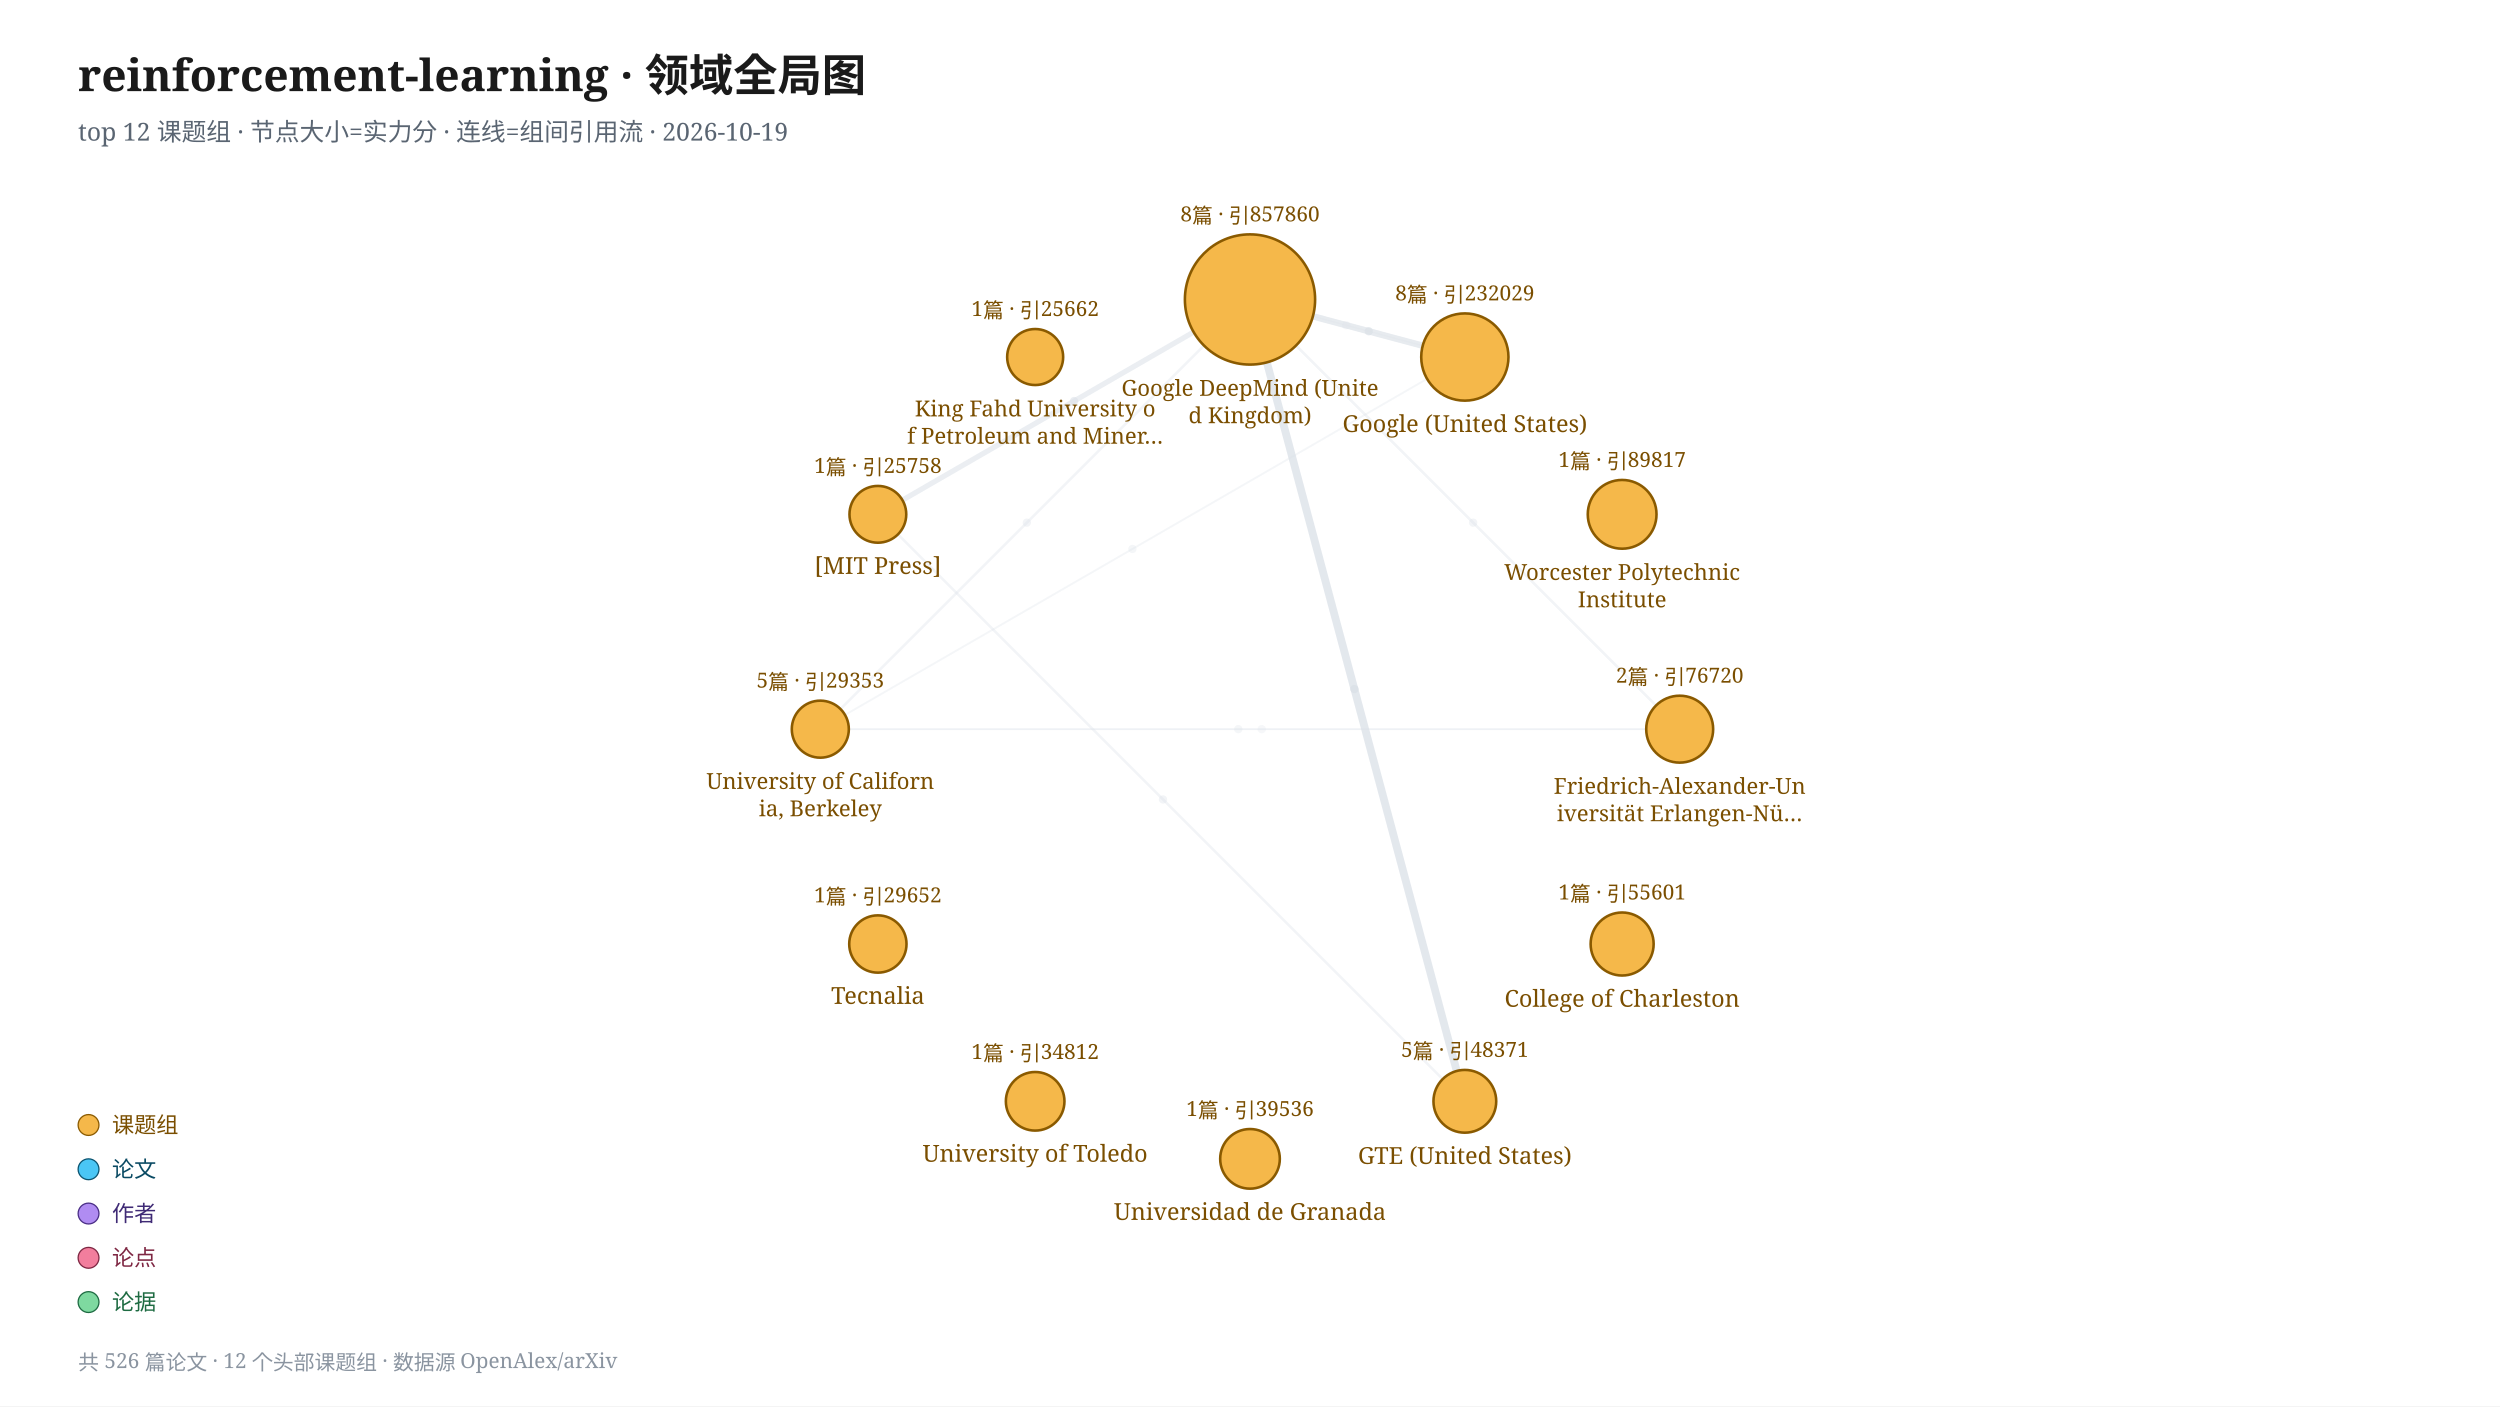
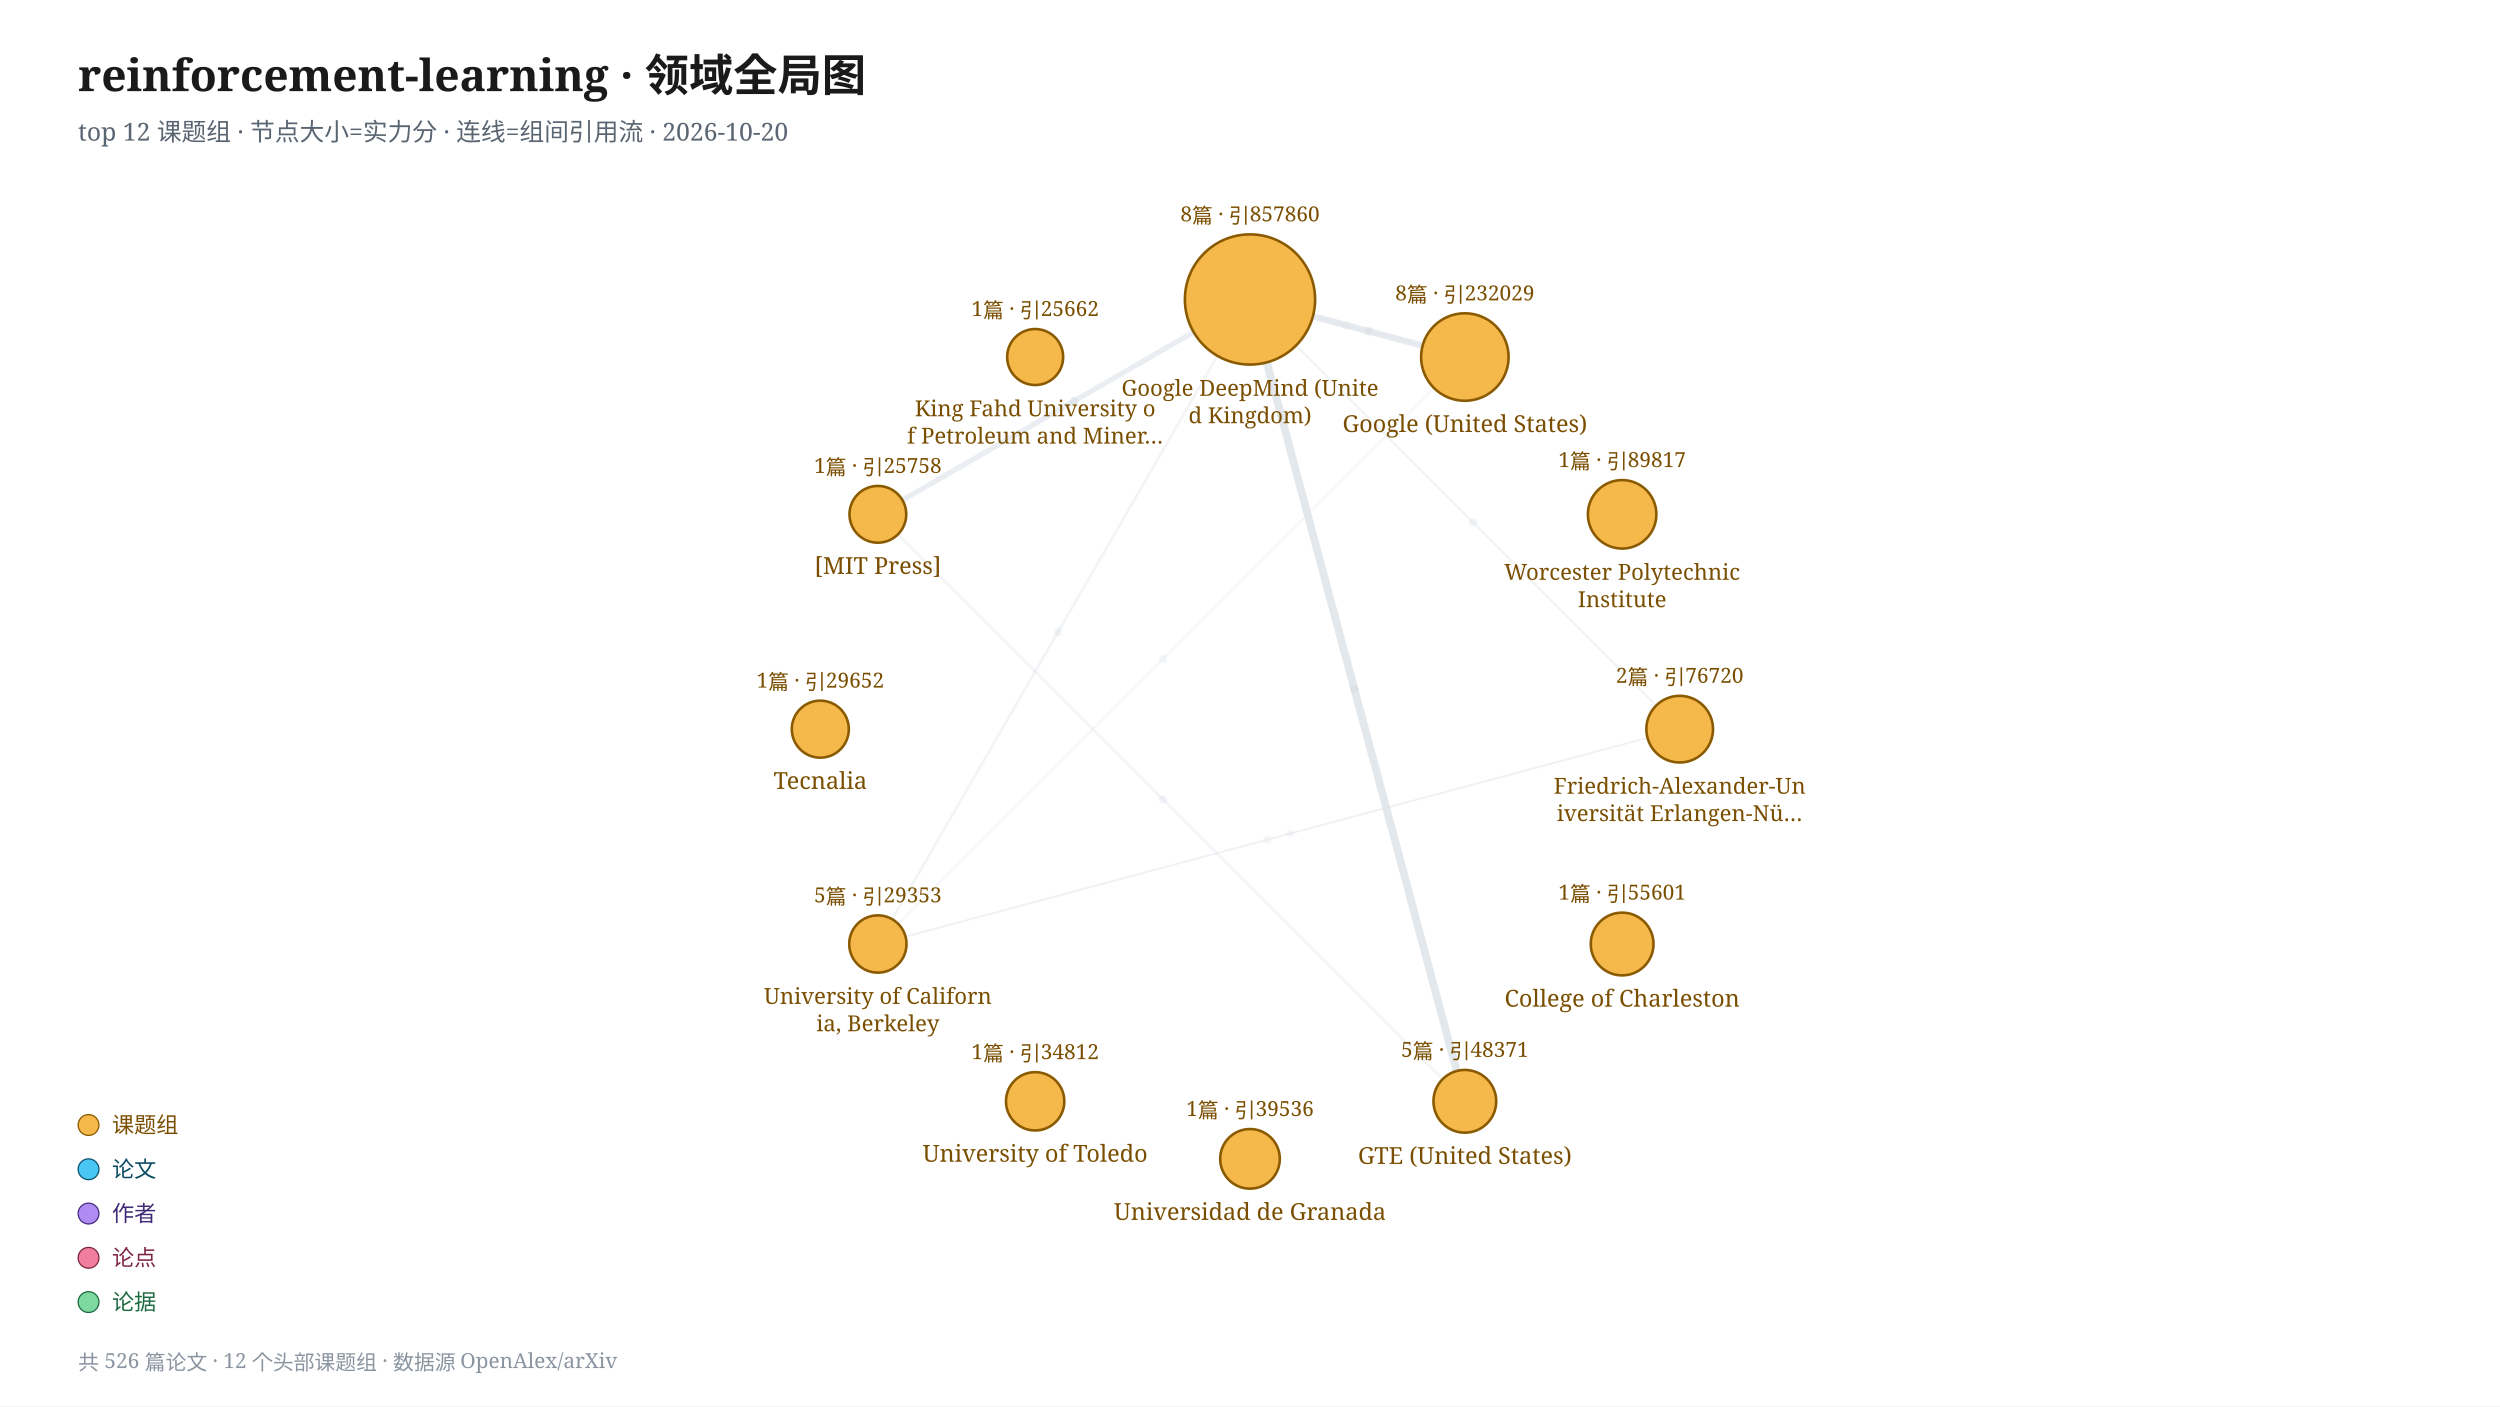
<svg xmlns="http://www.w3.org/2000/svg" width="1920" height="1080" viewBox="0 0 1920 1080">
  <defs>
    <filter id="glow">
      <feGaussianBlur stdDeviation="9" result="b" />
      <feMerge>
        <feMergeNode in="b" />
        <feMergeNode in="SourceGraphic" />
      </feMerge>
    </filter>
    <filter id="soft">
      <feGaussianBlur stdDeviation="4" result="b" />
      <feMerge>
        <feMergeNode in="b" />
        <feMergeNode in="SourceGraphic" />
      </feMerge>
    </filter>
  </defs>
  <rect width="1920" height="1080" fill="#FFFFFF" />
  <text x="60" y="70" fill="#1A1A1A" font-family="Georgia, 'Songti SC', serif" font-size="34" font-weight="bold">reinforcement-learning · 领域全局图</text>
-   <text x="60" y="108" fill="#5A6572" font-family="Georgia, serif" font-size="19">top 12 课题组 · 节点大小=实力分 · 连线=组间引用流 · 2026-10-19</text>
-   <line x1="960.0" y1="230.0" x2="674.2" y2="395.0" stroke="#DAE0E7" stroke-width="4.038" opacity="0.554" />
-   <circle cx="824.9" cy="308.0" r="3.2" fill="#DAE0E7" opacity="0.554" />
+   <text x="60" y="108" fill="#5A6572" font-family="Georgia, serif" font-size="19">top 12 课题组 · 节点大小=实力分 · 连线=组间引用流 · 2026-10-20</text>
+   <line x1="960.0" y1="230.0" x2="674.2" y2="395.0" stroke="#DAE0E7" stroke-width="4.074" opacity="0.557" />
+   <circle cx="824.9" cy="308.0" r="3.2" fill="#DAE0E7" opacity="0.557" />
  <line x1="960.0" y1="230.0" x2="1125.0" y2="845.8" stroke="#DAE0E7" stroke-width="6.0" opacity="0.75" />
  <circle cx="1040.2" cy="529.2" r="3.2" fill="#DAE0E7" opacity="0.75" />
  <line x1="674.2" y1="395.0" x2="1125.0" y2="845.8" stroke="#DAE0E7" stroke-width="2.0" opacity="0.35" />
  <circle cx="893.2" cy="614.0" r="3.2" fill="#DAE0E7" opacity="0.35" />
-   <line x1="1290.0" y1="560.0" x2="960.0" y2="230.0" stroke="#DAE0E7" stroke-width="2.038" opacity="0.354" />
-   <circle cx="1131.4" cy="401.4" r="3.2" fill="#DAE0E7" opacity="0.354" />
+   <line x1="1290.0" y1="560.0" x2="960.0" y2="230.0" stroke="#DAE0E7" stroke-width="2.074" opacity="0.357" />
+   <circle cx="1131.4" cy="401.4" r="3.2" fill="#DAE0E7" opacity="0.357" />
  <line x1="1125.0" y1="274.2" x2="960.0" y2="230.0" stroke="#DAE0E7" stroke-width="5.0" opacity="0.65" />
  <circle cx="1051.2" cy="254.4" r="3.2" fill="#DAE0E7" opacity="0.65" />
-   <line x1="630.0" y1="560.0" x2="960.0" y2="230.0" stroke="#DAE0E7" stroke-width="2.0" opacity="0.35" />
-   <circle cx="788.6" cy="401.4" r="3.2" fill="#DAE0E7" opacity="0.35" />
-   <line x1="630.0" y1="560.0" x2="1125.0" y2="274.2" stroke="#DAE0E7" stroke-width="1.462" opacity="0.296" />
-   <circle cx="869.7" cy="421.6" r="3.2" fill="#DAE0E7" opacity="0.296" />
-   <line x1="630.0" y1="560.0" x2="1290.0" y2="560.0" stroke="#DAE0E7" stroke-width="1.462" opacity="0.296" />
-   <circle cx="951.0" cy="560.0" r="3.2" fill="#DAE0E7" opacity="0.296" />
-   <line x1="1290.0" y1="560.0" x2="630.0" y2="560.0" stroke="#DAE0E7" stroke-width="1.038" opacity="0.254" />
-   <circle cx="969.0" cy="560.0" r="3.2" fill="#DAE0E7" opacity="0.254" />
-   <line x1="960.0" y1="230.0" x2="1125.0" y2="274.2" stroke="#DAE0E7" stroke-width="1.038" opacity="0.254" />
-   <circle cx="1033.8" cy="249.8" r="3.2" fill="#DAE0E7" opacity="0.254" />
+   <line x1="674.2" y1="725.0" x2="960.0" y2="230.0" stroke="#DAE0E7" stroke-width="2.111" opacity="0.361" />
+   <circle cx="812.6" cy="485.3" r="3.2" fill="#DAE0E7" opacity="0.361" />
+   <line x1="674.2" y1="725.0" x2="1125.0" y2="274.2" stroke="#DAE0E7" stroke-width="1.481" opacity="0.298" />
+   <circle cx="893.2" cy="506.0" r="3.2" fill="#DAE0E7" opacity="0.298" />
+   <line x1="674.2" y1="725.0" x2="1290.0" y2="560.0" stroke="#DAE0E7" stroke-width="1.481" opacity="0.298" />
+   <circle cx="973.4" cy="644.8" r="3.2" fill="#DAE0E7" opacity="0.298" />
+   <line x1="1290.0" y1="560.0" x2="674.2" y2="725.0" stroke="#DAE0E7" stroke-width="1.074" opacity="0.257" />
+   <circle cx="990.8" cy="640.2" r="3.2" fill="#DAE0E7" opacity="0.257" />
+   <line x1="960.0" y1="230.0" x2="1125.0" y2="274.2" stroke="#DAE0E7" stroke-width="1.074" opacity="0.257" />
+   <circle cx="1033.8" cy="249.8" r="3.2" fill="#DAE0E7" opacity="0.257" />
  <circle cx="960.0" cy="230.0" r="50.0" fill="#F5B84A" stroke="#8A5A00" stroke-width="2" opacity="1.0" />
  <text x="960.0" y="304.0" text-anchor="middle" fill="#7A4E00" font-family="Georgia, serif" font-size="17" opacity="1.0">Google DeepMind (Unite</text>
  <text x="960.0" y="325.0" text-anchor="middle" fill="#7A4E00" font-family="Georgia, serif" font-size="17" opacity="1.0">d Kingdom)</text>
  <text x="960.0" y="170.0" text-anchor="middle" fill="#7A4E00" font-family="Georgia, serif" font-size="16" opacity="1.0">8篇 · 引857860</text>
-   <circle cx="1125.0" cy="274.2" r="33.5" fill="#F5B84A" stroke="#8A5A00" stroke-width="2" opacity="1.0" />
+   <circle cx="1125.0" cy="274.2" r="33.6" fill="#F5B84A" stroke="#8A5A00" stroke-width="2" opacity="1.0" />
  <text x="1125.0" y="331.8" text-anchor="middle" fill="#7A4E00" font-family="Georgia, serif" font-size="18" opacity="1.0">Google (United States)</text>
  <text x="1125.0" y="230.7" text-anchor="middle" fill="#7A4E00" font-family="Georgia, serif" font-size="16" opacity="1.0">8篇 · 引232029</text>
-   <circle cx="1245.8" cy="395.0" r="26.4" fill="#F5B84A" stroke="#8A5A00" stroke-width="2" opacity="1.0" />
-   <text x="1245.8" y="445.4" text-anchor="middle" fill="#7A4E00" font-family="Georgia, serif" font-size="17" opacity="1.0">Worcester Polytechnic </text>
-   <text x="1245.8" y="466.4" text-anchor="middle" fill="#7A4E00" font-family="Georgia, serif" font-size="17" opacity="1.0">Institute</text>
-   <text x="1245.8" y="358.6" text-anchor="middle" fill="#7A4E00" font-family="Georgia, serif" font-size="16" opacity="1.0">1篇 · 引89817</text>
-   <circle cx="1290.0" cy="560.0" r="25.7" fill="#F5B84A" stroke="#8A5A00" stroke-width="2" opacity="1.0" />
-   <text x="1290.0" y="609.7" text-anchor="middle" fill="#7A4E00" font-family="Georgia, serif" font-size="17" opacity="1.0">Friedrich-Alexander-Un</text>
-   <text x="1290.0" y="630.7" text-anchor="middle" fill="#7A4E00" font-family="Georgia, serif" font-size="17" opacity="1.0">iversität Erlangen-Nü…</text>
-   <text x="1290.0" y="524.3" text-anchor="middle" fill="#7A4E00" font-family="Georgia, serif" font-size="16" opacity="1.0">2篇 · 引76720</text>
-   <circle cx="1245.8" cy="725.0" r="24.2" fill="#F5B84A" stroke="#8A5A00" stroke-width="2" opacity="1.0" />
-   <text x="1245.8" y="773.2" text-anchor="middle" fill="#7A4E00" font-family="Georgia, serif" font-size="18" opacity="1.0">College of Charleston</text>
-   <text x="1245.8" y="690.8" text-anchor="middle" fill="#7A4E00" font-family="Georgia, serif" font-size="16" opacity="1.0">1篇 · 引55601</text>
+   <circle cx="1245.8" cy="395.0" r="26.3" fill="#F5B84A" stroke="#8A5A00" stroke-width="2" opacity="1.0" />
+   <text x="1245.8" y="445.3" text-anchor="middle" fill="#7A4E00" font-family="Georgia, serif" font-size="17" opacity="1.0">Worcester Polytechnic </text>
+   <text x="1245.8" y="466.3" text-anchor="middle" fill="#7A4E00" font-family="Georgia, serif" font-size="17" opacity="1.0">Institute</text>
+   <text x="1245.8" y="358.7" text-anchor="middle" fill="#7A4E00" font-family="Georgia, serif" font-size="16" opacity="1.0">1篇 · 引89817</text>
+   <circle cx="1290.0" cy="560.0" r="25.6" fill="#F5B84A" stroke="#8A5A00" stroke-width="2" opacity="1.0" />
+   <text x="1290.0" y="609.6" text-anchor="middle" fill="#7A4E00" font-family="Georgia, serif" font-size="17" opacity="1.0">Friedrich-Alexander-Un</text>
+   <text x="1290.0" y="630.6" text-anchor="middle" fill="#7A4E00" font-family="Georgia, serif" font-size="17" opacity="1.0">iversität Erlangen-Nü…</text>
+   <text x="1290.0" y="524.4" text-anchor="middle" fill="#7A4E00" font-family="Georgia, serif" font-size="16" opacity="1.0">2篇 · 引76720</text>
+   <circle cx="1245.8" cy="725.0" r="24.1" fill="#F5B84A" stroke="#8A5A00" stroke-width="2" opacity="1.0" />
+   <text x="1245.8" y="773.1" text-anchor="middle" fill="#7A4E00" font-family="Georgia, serif" font-size="18" opacity="1.0">College of Charleston</text>
+   <text x="1245.8" y="690.9" text-anchor="middle" fill="#7A4E00" font-family="Georgia, serif" font-size="16" opacity="1.0">1篇 · 引55601</text>
  <circle cx="1125.0" cy="845.8" r="24.1" fill="#F5B84A" stroke="#8A5A00" stroke-width="2" opacity="1.0" />
  <text x="1125.0" y="893.9" text-anchor="middle" fill="#7A4E00" font-family="Georgia, serif" font-size="18" opacity="1.0">GTE (United States)</text>
  <text x="1125.0" y="811.7" text-anchor="middle" fill="#7A4E00" font-family="Georgia, serif" font-size="16" opacity="1.0">5篇 · 引48371</text>
  <circle cx="960.0" cy="890.0" r="22.9" fill="#F5B84A" stroke="#8A5A00" stroke-width="2" opacity="1.0" />
  <text x="960.0" y="936.9" text-anchor="middle" fill="#7A4E00" font-family="Georgia, serif" font-size="18" opacity="1.0">Universidad de Granada</text>
  <text x="960.0" y="857.1" text-anchor="middle" fill="#7A4E00" font-family="Georgia, serif" font-size="16" opacity="1.0">1篇 · 引39536</text>
-   <circle cx="795.0" cy="845.8" r="22.5" fill="#F5B84A" stroke="#8A5A00" stroke-width="2" opacity="1.0" />
+   <circle cx="795.0" cy="845.8" r="22.4" fill="#F5B84A" stroke="#8A5A00" stroke-width="2" opacity="1.0" />
  <text x="795.0" y="892.2" text-anchor="middle" fill="#7A4E00" font-family="Georgia, serif" font-size="18" opacity="1.0">University of Toledo</text>
-   <text x="795.0" y="813.3" text-anchor="middle" fill="#7A4E00" font-family="Georgia, serif" font-size="16" opacity="1.0">1篇 · 引34812</text>
+   <text x="795.0" y="813.4" text-anchor="middle" fill="#7A4E00" font-family="Georgia, serif" font-size="16" opacity="1.0">1篇 · 引34812</text>
  <circle cx="674.2" cy="725.0" r="22.0" fill="#F5B84A" stroke="#8A5A00" stroke-width="2" opacity="1.0" />
-   <text x="674.2" y="771.0" text-anchor="middle" fill="#7A4E00" font-family="Georgia, serif" font-size="18" opacity="1.0">Tecnalia</text>
-   <text x="674.2" y="693.0" text-anchor="middle" fill="#7A4E00" font-family="Georgia, serif" font-size="16" opacity="1.0">1篇 · 引29652</text>
+   <text x="674.2" y="771.0" text-anchor="middle" fill="#7A4E00" font-family="Georgia, serif" font-size="17" opacity="1.0">University of Californ</text>
+   <text x="674.2" y="792.0" text-anchor="middle" fill="#7A4E00" font-family="Georgia, serif" font-size="17" opacity="1.0">ia, Berkeley</text>
+   <text x="674.2" y="693.0" text-anchor="middle" fill="#7A4E00" font-family="Georgia, serif" font-size="16" opacity="1.0">5篇 · 引29353</text>
  <circle cx="630.0" cy="560.0" r="21.9" fill="#F5B84A" stroke="#8A5A00" stroke-width="2" opacity="1.0" />
-   <text x="630.0" y="605.9" text-anchor="middle" fill="#7A4E00" font-family="Georgia, serif" font-size="17" opacity="1.0">University of Californ</text>
-   <text x="630.0" y="626.9" text-anchor="middle" fill="#7A4E00" font-family="Georgia, serif" font-size="17" opacity="1.0">ia, Berkeley</text>
-   <text x="630.0" y="528.1" text-anchor="middle" fill="#7A4E00" font-family="Georgia, serif" font-size="16" opacity="1.0">5篇 · 引29353</text>
+   <text x="630.0" y="605.9" text-anchor="middle" fill="#7A4E00" font-family="Georgia, serif" font-size="18" opacity="1.0">Tecnalia</text>
+   <text x="630.0" y="528.1" text-anchor="middle" fill="#7A4E00" font-family="Georgia, serif" font-size="16" opacity="1.0">1篇 · 引29652</text>
  <circle cx="674.2" cy="395.0" r="21.8" fill="#F5B84A" stroke="#8A5A00" stroke-width="2" opacity="1.0" />
  <text x="674.2" y="440.8" text-anchor="middle" fill="#7A4E00" font-family="Georgia, serif" font-size="18" opacity="1.0">[MIT Press]</text>
  <text x="674.2" y="363.2" text-anchor="middle" fill="#7A4E00" font-family="Georgia, serif" font-size="16" opacity="1.0">1篇 · 引25758</text>
  <circle cx="795.0" cy="274.2" r="21.5" fill="#F5B84A" stroke="#8A5A00" stroke-width="2" opacity="1.0" />
-   <text x="795.0" y="319.8" text-anchor="middle" fill="#7A4E00" font-family="Georgia, serif" font-size="17" opacity="1.0">King Fahd University o</text>
-   <text x="795.0" y="340.8" text-anchor="middle" fill="#7A4E00" font-family="Georgia, serif" font-size="17" opacity="1.0">f Petroleum and Miner…</text>
+   <text x="795.0" y="319.7" text-anchor="middle" fill="#7A4E00" font-family="Georgia, serif" font-size="17" opacity="1.0">King Fahd University o</text>
+   <text x="795.0" y="340.7" text-anchor="middle" fill="#7A4E00" font-family="Georgia, serif" font-size="17" opacity="1.0">f Petroleum and Miner…</text>
  <text x="795.0" y="242.7" text-anchor="middle" fill="#7A4E00" font-family="Georgia, serif" font-size="16" opacity="1.0">1篇 · 引25662</text>
  <circle cx="68" cy="864" r="8" fill="#F5B84A" stroke="#8A5A00" />
  <text x="86" y="870" fill="#7A4E00" font-family="Georgia, serif" font-size="17">课题组</text>
  <circle cx="68" cy="898" r="8" fill="#4AC6F5" stroke="#0B5470" />
  <text x="86" y="904" fill="#0A4A63" font-family="Georgia, serif" font-size="17">论文</text>
  <circle cx="68" cy="932" r="8" fill="#B08CF2" stroke="#4A2E86" />
  <text x="86" y="938" fill="#3F2A75" font-family="Georgia, serif" font-size="17">作者</text>
  <circle cx="68" cy="966" r="8" fill="#F27E9D" stroke="#7E2743" />
  <text x="86" y="972" fill="#7E2743" font-family="Georgia, serif" font-size="17">论点</text>
  <circle cx="68" cy="1000" r="8" fill="#7ED9A0" stroke="#1E6B42" />
  <text x="86" y="1006" fill="#1E6B42" font-family="Georgia, serif" font-size="17">论据</text>
  <text x="60" y="1052" fill="#8A94A0" font-family="Georgia, serif" font-size="16">共 526 篇论文 · 12 个头部课题组 · 数据源 OpenAlex/arXiv</text>
</svg>
